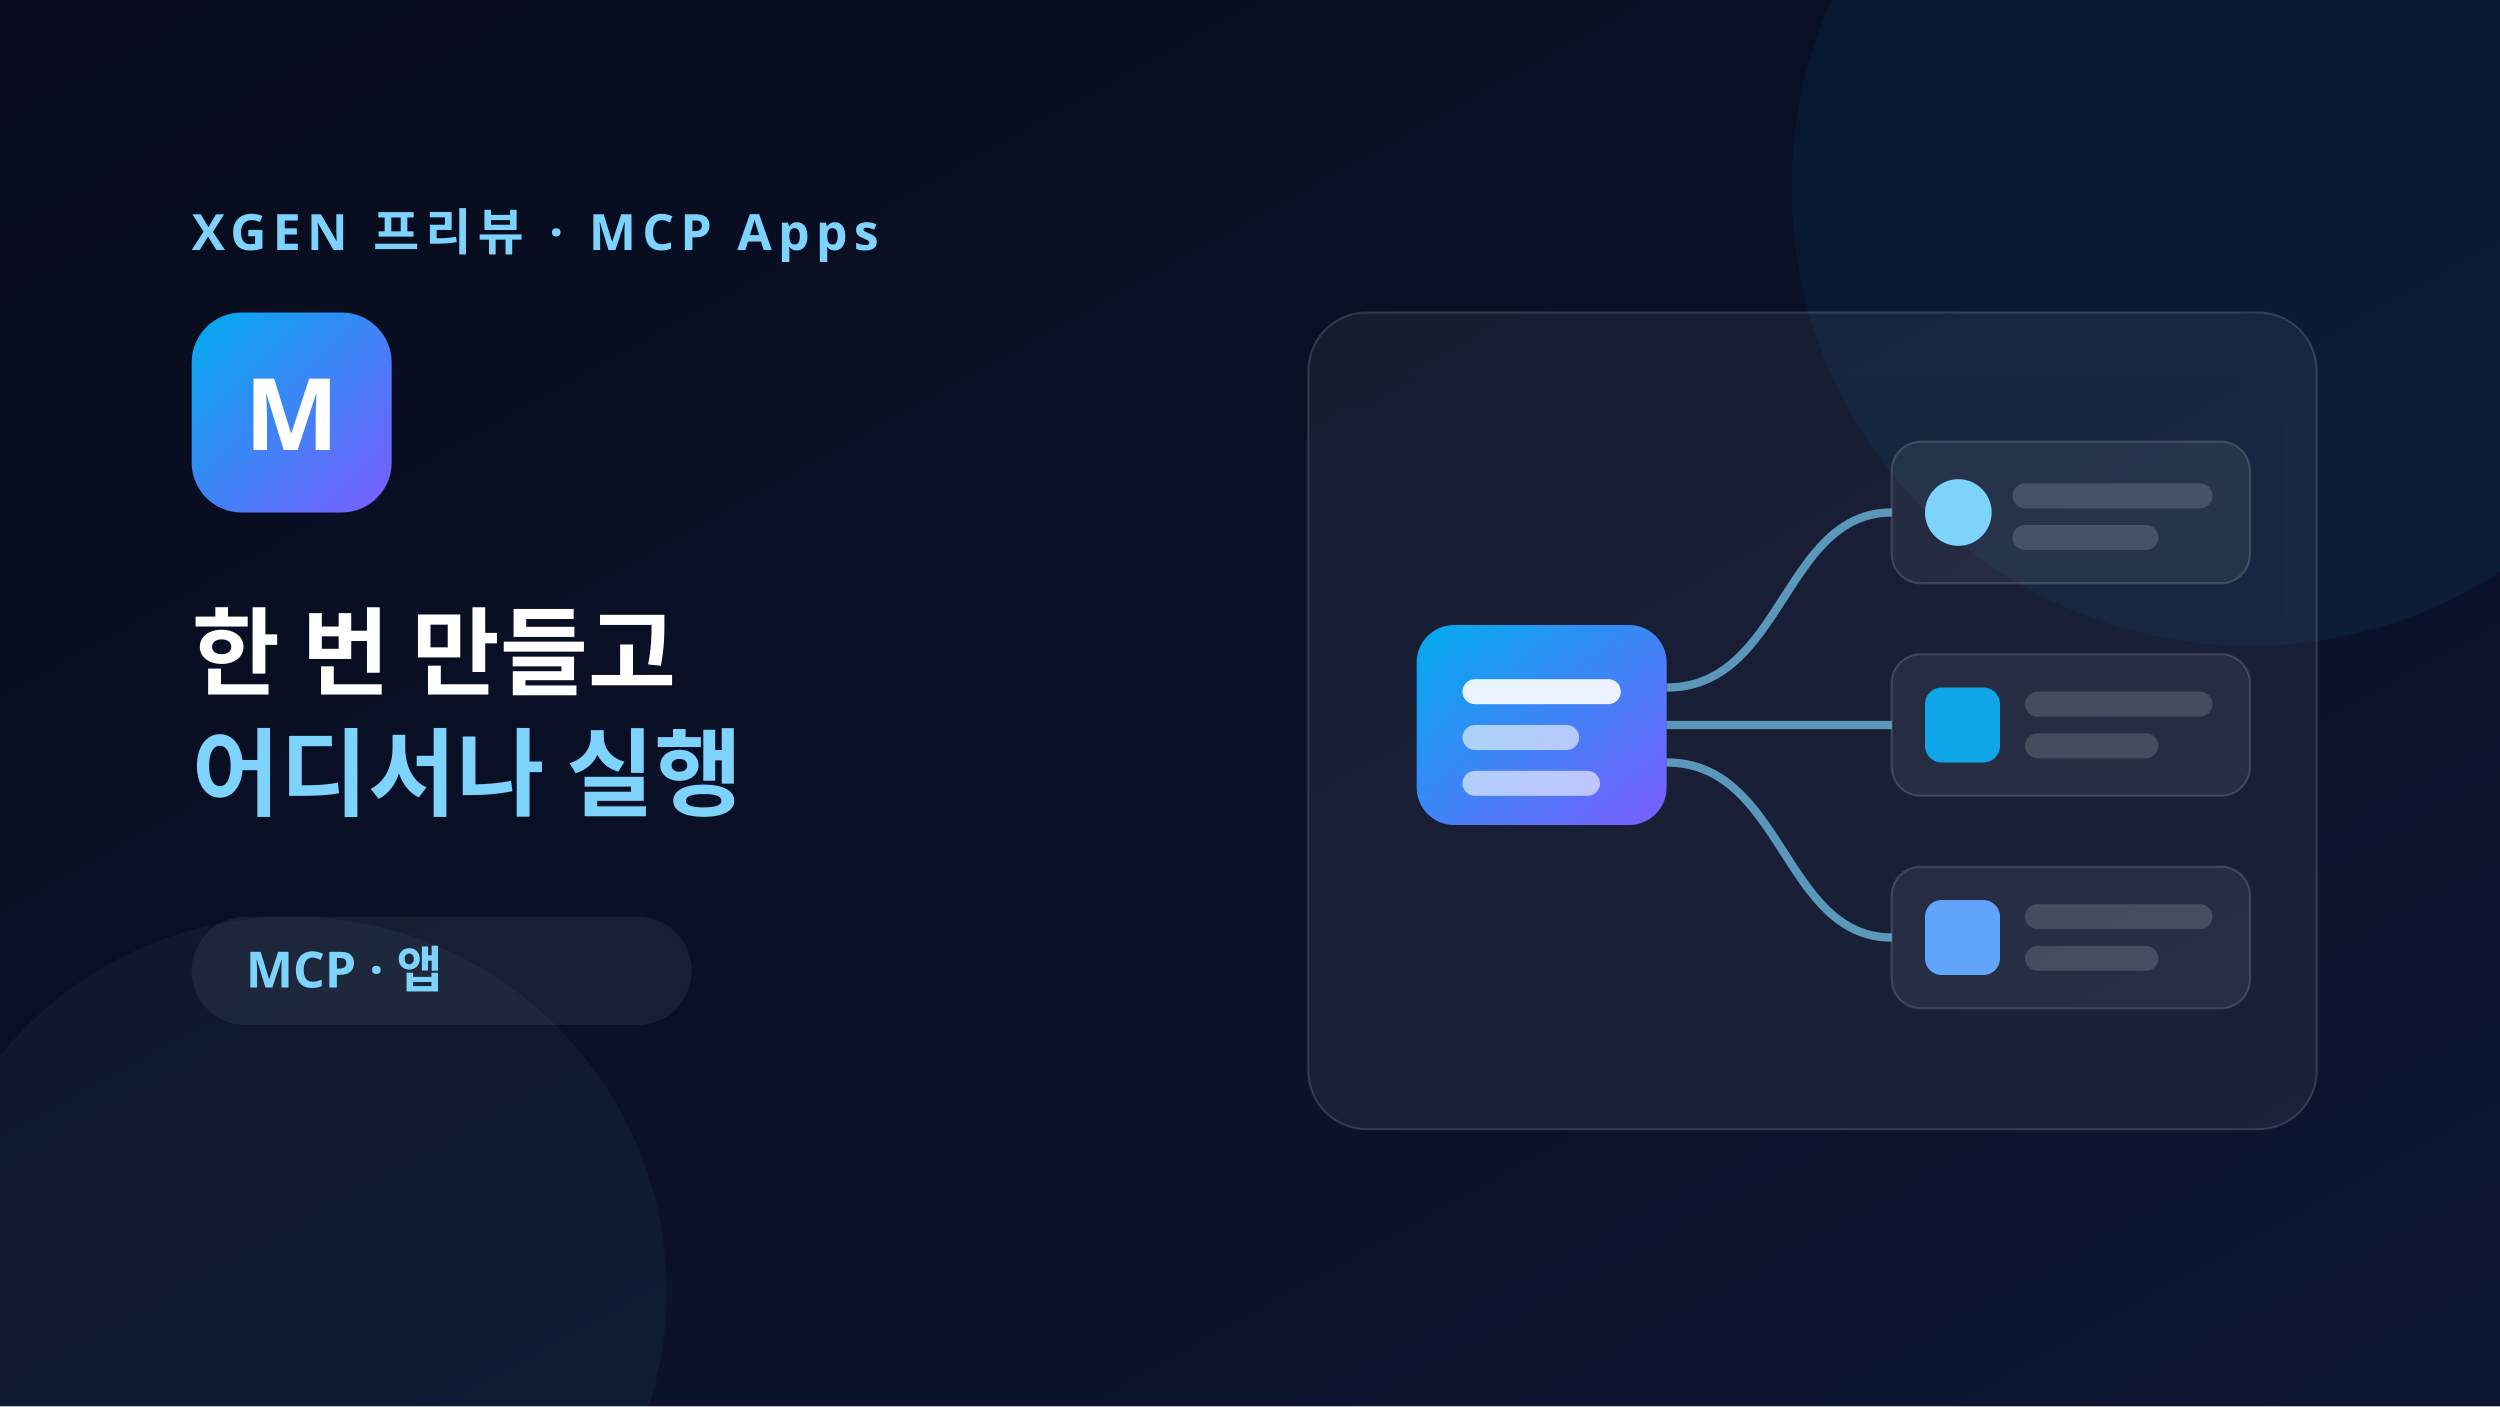
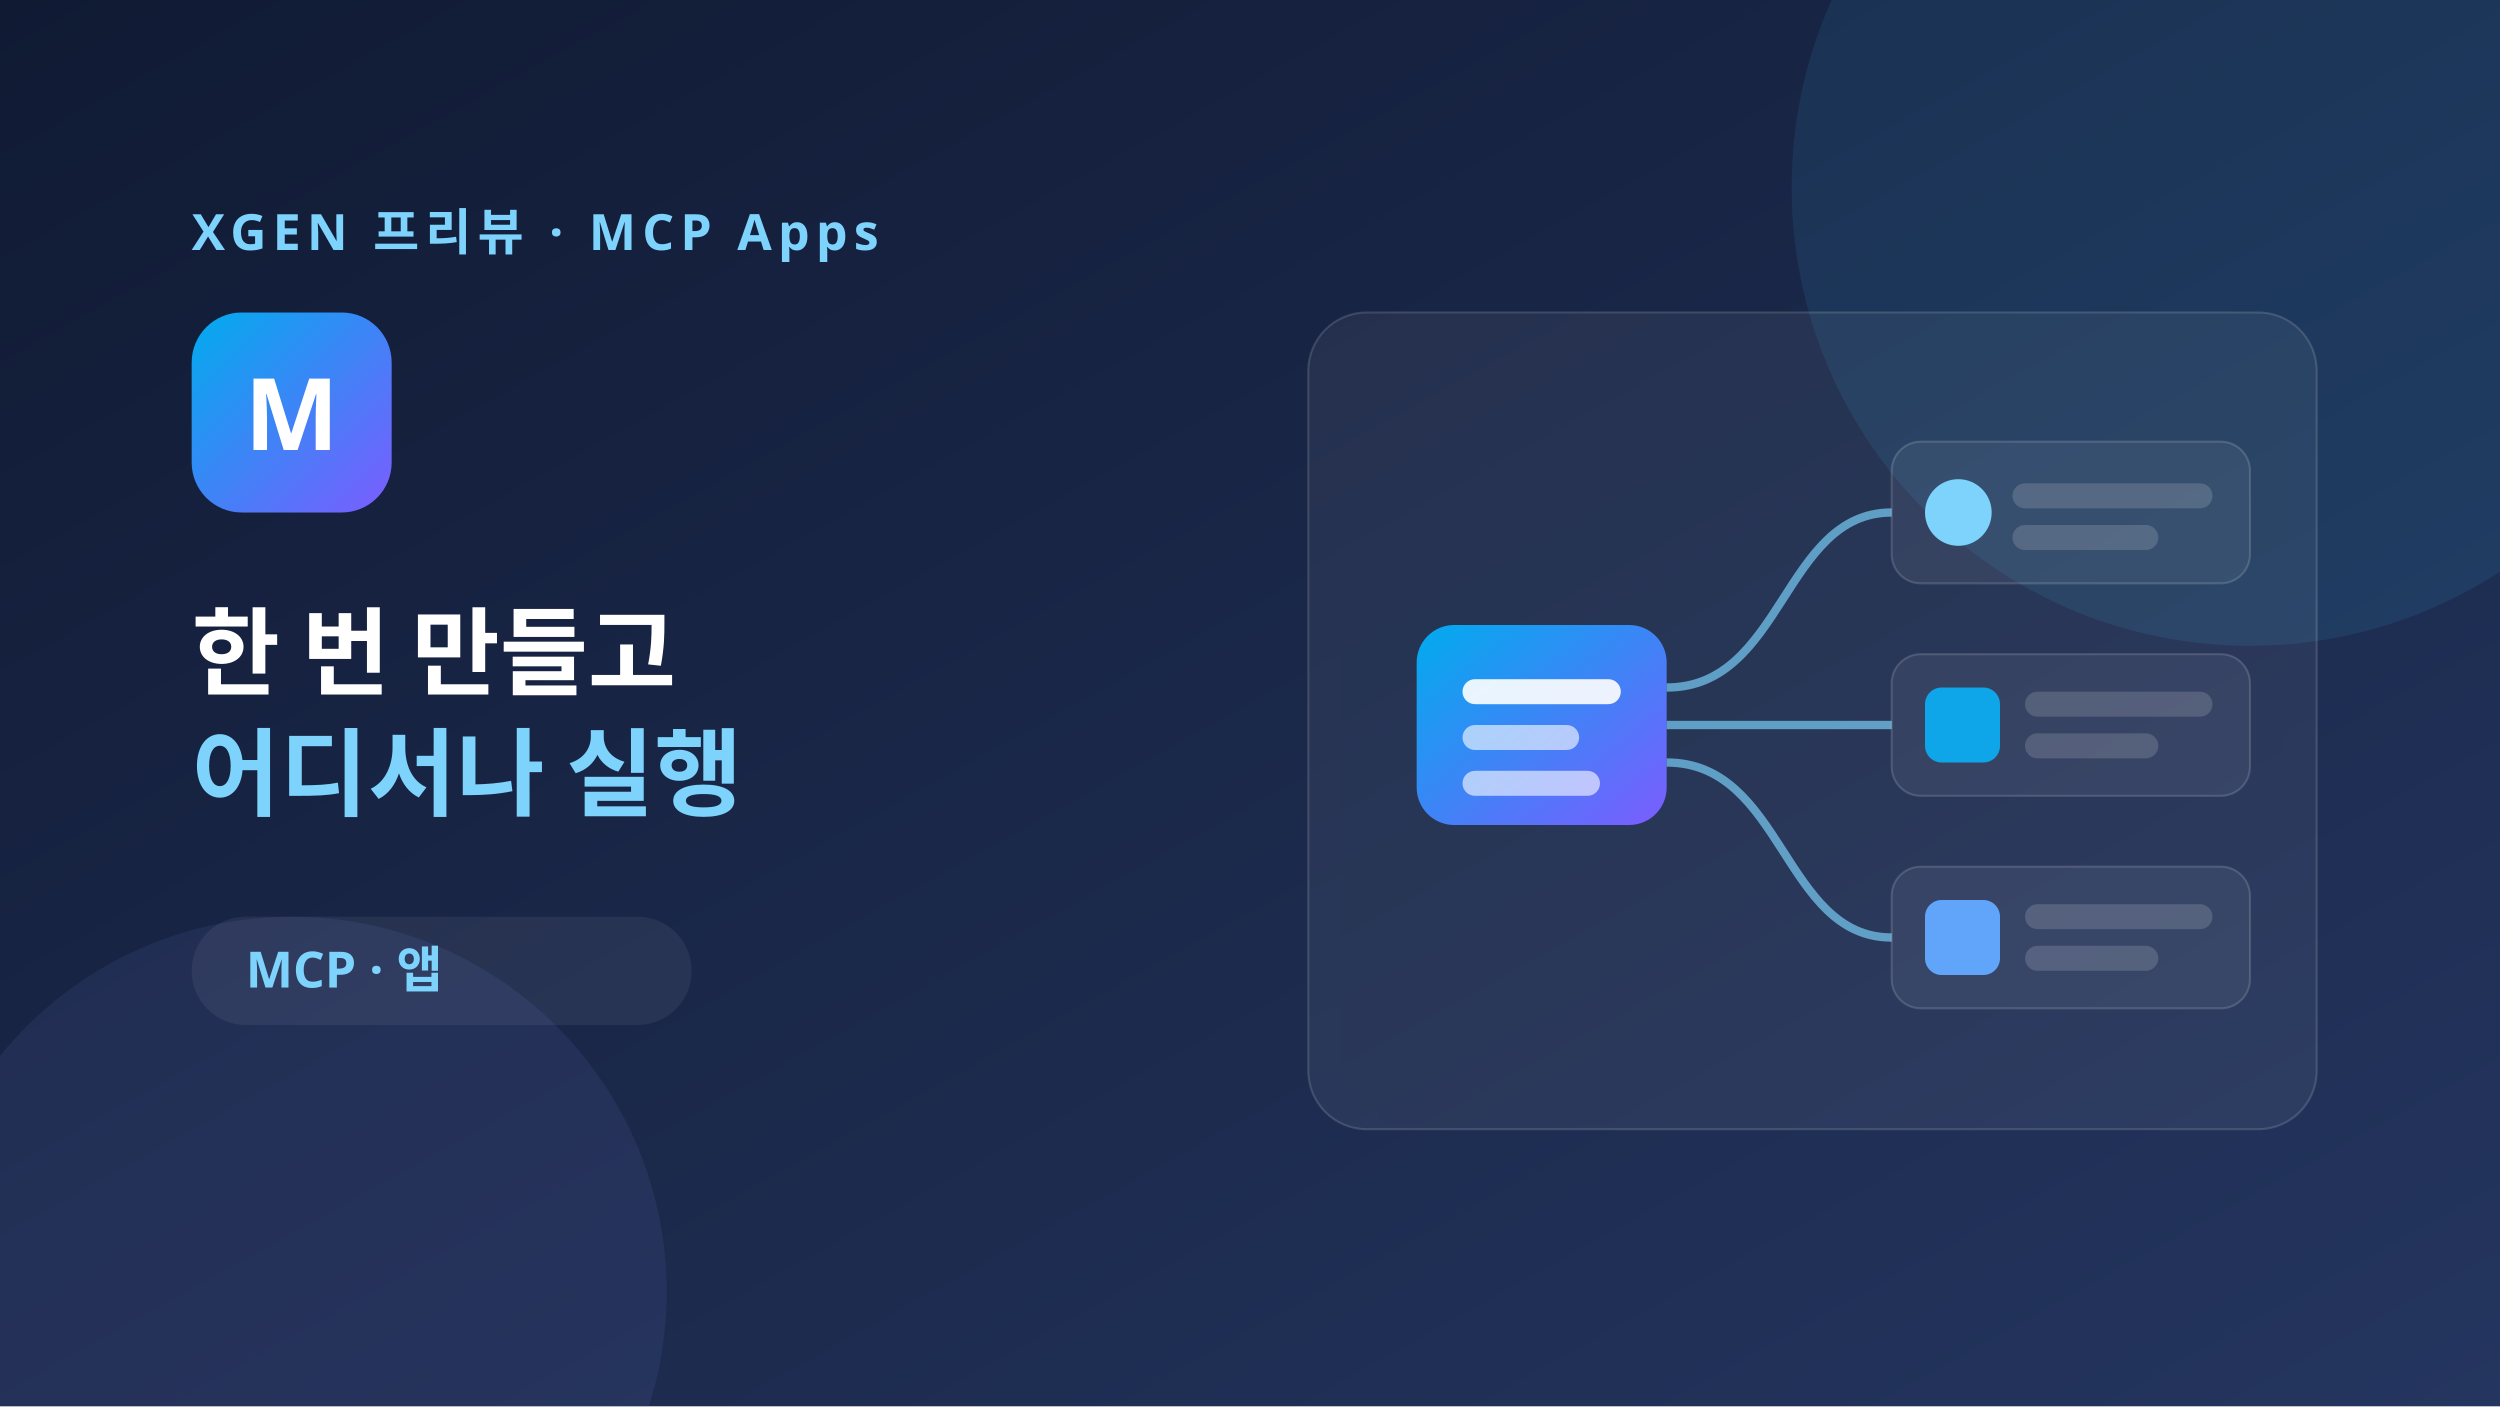
<svg xmlns="http://www.w3.org/2000/svg" viewBox="0 0 1200 675" role="img" aria-label="MCP Apps 한 번 만들고 어디서나 실행">
  <defs>
    <linearGradient id="bg" x1="0" y1="0" x2="1" y2="1">
-       <stop offset="0" stop-color="#070b1c" />
-       <stop offset="1" stop-color="#0d1633" />
+       <stop offset="0" stop-color="#101a33" />
+       <stop offset="1" stop-color="#24355f" />
    </linearGradient>
    <linearGradient id="badge" x1="0" y1="0" x2="1" y2="1">
      <stop offset="0" stop-color="#00acee" />
      <stop offset="1" stop-color="#7c5cff" />
    </linearGradient>
    <filter id="sh" x="-20%" y="-20%" width="140%" height="140%">
      <feDropShadow dx="0" dy="14" stdDeviation="22" flood-color="#1e3a8a" flood-opacity="0.14" />
    </filter>
  </defs>
  <rect width="1200" height="675" fill="url(#bg)" />
-   <circle cx="1080" cy="90" r="220" fill="#0ea5e9" opacity="0.06" />
-   <circle cx="140" cy="620" r="180" fill="#7dd3fc" opacity="0.05" />
+   <circle cx="1080" cy="90" r="220" fill="#38bdf8" opacity="0.1" />
+   <circle cx="140" cy="620" r="180" fill="#818cf8" opacity="0.09" />
  <text x="92" y="120" font-family="Pretendard,'Pretendard Variable','Malgun Gothic','Apple SD Gothic Neo','Noto Sans KR',sans-serif" font-size="24" font-weight="700" letter-spacing="3" fill="#7dd3fc">XGEN 프리뷰 · MCP Apps</text>
  <rect x="92" y="150" width="96" height="96" rx="24" fill="url(#badge)" />
  <text x="140" y="216" text-anchor="middle" font-family="Pretendard,'Pretendard Variable','Malgun Gothic','Apple SD Gothic Neo','Noto Sans KR',sans-serif" font-size="48" font-weight="800" fill="#ffffff">M</text>
  <text x="92" y="330" font-family="Pretendard,'Pretendard Variable','Malgun Gothic','Apple SD Gothic Neo','Noto Sans KR',sans-serif" font-size="46" font-weight="800" fill="#ffffff">한 번 만들고</text>
  <text x="92" y="388" font-family="Pretendard,'Pretendard Variable','Malgun Gothic','Apple SD Gothic Neo','Noto Sans KR',sans-serif" font-size="46" font-weight="800" fill="#7dd3fc">어디서나 실행</text>
  <rect x="92" y="440" width="240" height="52" rx="26" fill="#ffffff0f" />
  <text x="118" y="474" font-family="Pretendard,'Pretendard Variable','Malgun Gothic','Apple SD Gothic Neo','Noto Sans KR',sans-serif" font-size="24" font-weight="700" fill="#7dd3fc">MCP · 앱</text>
  <g filter="url(#sh)">
    <rect x="628" y="150" width="484" height="392" rx="28" fill="#ffffff0d" stroke="#ffffff24" />
  </g>
  <rect x="680" y="300" width="120" height="96" rx="18" fill="url(#badge)" />
  <rect x="702" y="326" width="76" height="12" rx="6" fill="#ffffff" opacity="0.9" />
  <rect x="702" y="348" width="56" height="12" rx="6" fill="#ffffff" opacity="0.6" />
  <rect x="702" y="370" width="66" height="12" rx="6" fill="#ffffff" opacity="0.6" />
  <path d="M800 330 C 856 330 856 246 908 246" fill="none" stroke="#7dd3fcaa" stroke-width="4" />
  <path d="M800 348 L 908 348" fill="none" stroke="#7dd3fcaa" stroke-width="4" />
  <path d="M800 366 C 856 366 856 450 908 450" fill="none" stroke="#7dd3fcaa" stroke-width="4" />
  <g>
    <rect x="908" y="212" width="172" height="68" rx="14" fill="#ffffff0f" stroke="#ffffff26" />
    <circle cx="940" cy="246" r="16" fill="#7dd3fc" />
    <rect x="966" y="232" width="96" height="12" rx="6" fill="#ffffff26" />
    <rect x="966" y="252" width="70" height="12" rx="6" fill="#ffffff26" />
  </g>
  <g>
    <rect x="908" y="314" width="172" height="68" rx="14" fill="#ffffff0f" stroke="#ffffff26" />
    <rect x="924" y="330" width="36" height="36" rx="8" fill="#0ea5e9" />
    <rect x="972" y="332" width="90" height="12" rx="6" fill="#ffffff26" />
    <rect x="972" y="352" width="64" height="12" rx="6" fill="#ffffff26" />
  </g>
  <g>
    <rect x="908" y="416" width="172" height="68" rx="14" fill="#ffffff0f" stroke="#ffffff26" />
    <rect x="924" y="432" width="36" height="36" rx="8" fill="#60a5fa" />
    <rect x="972" y="434" width="90" height="12" rx="6" fill="#ffffff26" />
    <rect x="972" y="454" width="64" height="12" rx="6" fill="#ffffff26" />
  </g>
</svg>
